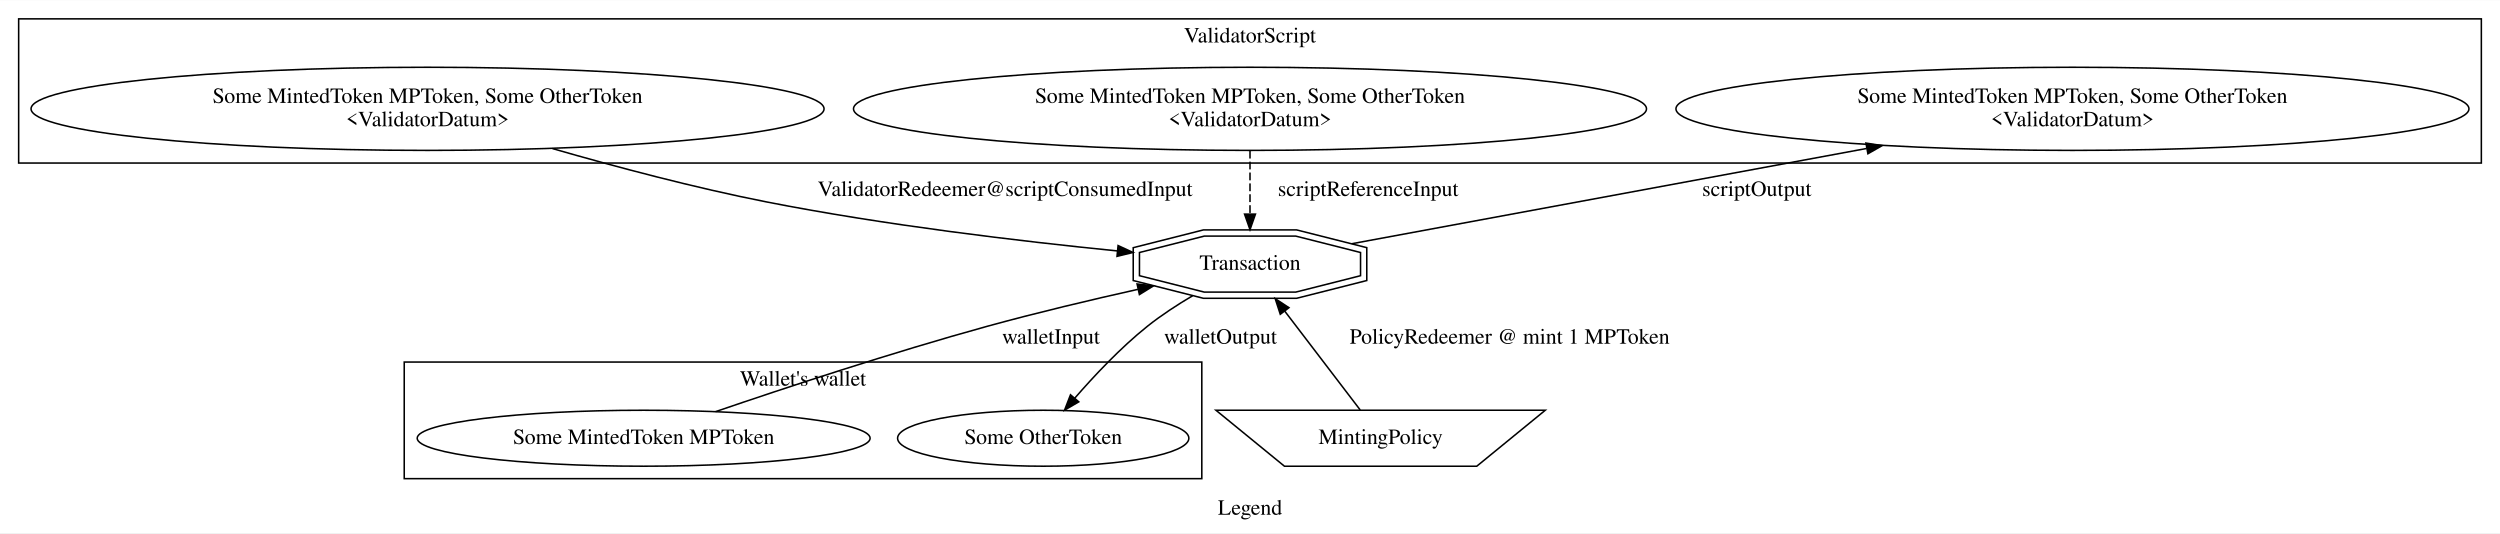
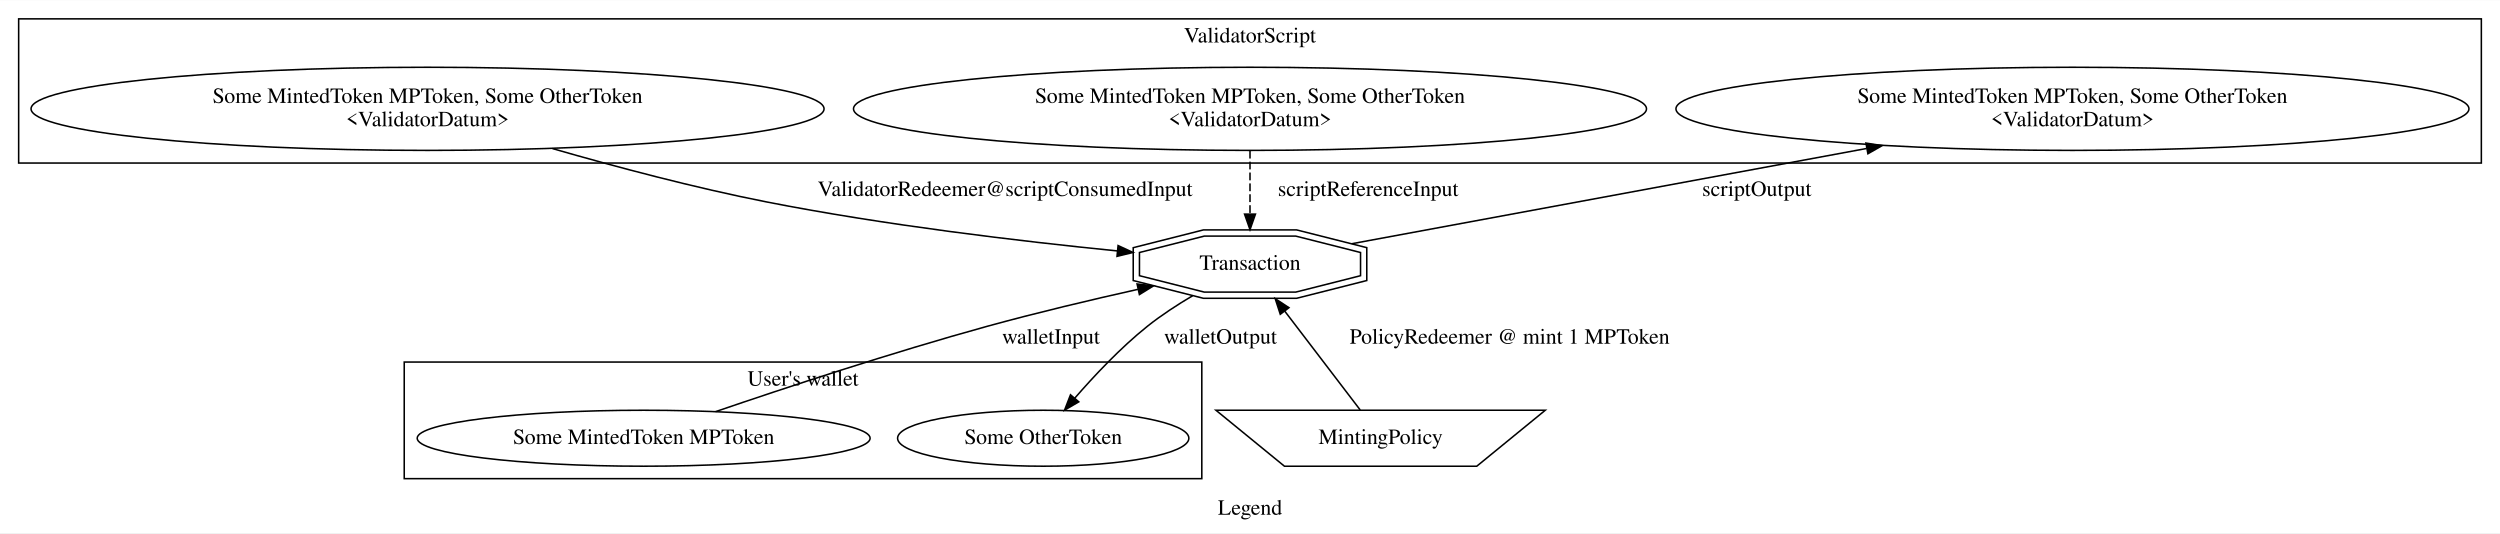
<svg xmlns="http://www.w3.org/2000/svg" width="1608pt" height="343pt" viewBox="0.00 0.00 1608.00 342.74">
  <g id="graph0" class="graph" transform="scale(1 1) rotate(0) translate(4 338.74)">
    <polygon fill="white" stroke="transparent" points="-4,4 -4,-338.74 1604,-338.74 1604,4 -4,4" />
    <text text-anchor="middle" x="800" y="-7.8" font-family="Times,serif" font-size="14.00">Legend</text>
    <g id="clust1" class="cluster">
      <polygon fill="none" stroke="black" points="8,-234 8,-326.74 1592,-326.74 1592,-234 8,-234" />
      <text text-anchor="middle" x="800" y="-311.54" font-family="Times,serif" font-size="14.00">ValidatorScript</text>
    </g>
    <g id="clust2" class="cluster">
      <polygon fill="none" stroke="black" points="256,-31 256,-106 769,-106 769,-31 256,-31" />
-       <text text-anchor="middle" x="512.5" y="-90.8" font-family="Times,serif" font-size="14.00">Wallet's wallet</text>
+       <text text-anchor="middle" x="512.5" y="-90.8" font-family="Times,serif" font-size="14.00">User's wallet</text>
    </g>
    <g id="node1" class="node">
      <ellipse fill="none" stroke="black" cx="271" cy="-268.87" rx="255.03" ry="26.74" />
      <text text-anchor="middle" x="271" y="-272.67" font-family="Times,serif" font-size="14.00">Some MintedToken MPToken, Some OtherToken</text>
      <text text-anchor="middle" x="271" y="-257.67" font-family="Times,serif" font-size="14.00">&lt;ValidatorDatum&gt;</text>
    </g>
    <g id="node6" class="node">
      <polygon fill="none" stroke="black" points="871.1,-161.54 871.1,-176.46 829.45,-187 770.55,-187 728.9,-176.46 728.9,-161.54 770.55,-151 829.45,-151 871.1,-161.54" />
      <polygon fill="none" stroke="black" points="875.11,-158.43 875.11,-179.57 829.95,-191 770.05,-191 724.89,-179.57 724.89,-158.43 770.05,-147 829.95,-147 875.11,-158.43" />
      <text text-anchor="middle" x="800" y="-165.3" font-family="Times,serif" font-size="14.00">Transaction</text>
    </g>
    <g id="edge4" class="edge">
      <path fill="none" stroke="black" d="M351.38,-243.29C392.27,-231.53 442.94,-218.06 489,-209 564.61,-194.12 651.74,-183.77 714.5,-177.49" />
      <polygon fill="black" stroke="black" points="715.15,-180.94 724.75,-176.48 714.46,-173.98 715.15,-180.94" />
      <text text-anchor="middle" x="642.5" y="-212.8" font-family="Times,serif" font-size="14.00">ValidatorRedeemer@scriptConsumedInput</text>
    </g>
    <g id="node2" class="node">
      <ellipse fill="none" stroke="black" cx="1329" cy="-268.87" rx="255.03" ry="26.74" />
      <text text-anchor="middle" x="1329" y="-272.67" font-family="Times,serif" font-size="14.00">Some MintedToken MPToken, Some OtherToken</text>
      <text text-anchor="middle" x="1329" y="-257.67" font-family="Times,serif" font-size="14.00">&lt;ValidatorDatum&gt;</text>
    </g>
    <g id="node3" class="node">
      <ellipse fill="none" stroke="black" cx="800" cy="-268.87" rx="255.03" ry="26.74" />
      <text text-anchor="middle" x="800" y="-272.67" font-family="Times,serif" font-size="14.00">Some MintedToken MPToken, Some OtherToken</text>
      <text text-anchor="middle" x="800" y="-257.67" font-family="Times,serif" font-size="14.00">&lt;ValidatorDatum&gt;</text>
    </g>
    <g id="edge6" class="edge">
      <path fill="none" stroke="black" stroke-dasharray="5,2" d="M800,-241.9C800,-229.39 800,-214.29 800,-201.16" />
      <polygon fill="black" stroke="black" points="803.5,-201.14 800,-191.14 796.5,-201.14 803.5,-201.14" />
      <text text-anchor="middle" x="876" y="-212.8" font-family="Times,serif" font-size="14.00">scriptReferenceInput</text>
    </g>
    <g id="node4" class="node">
      <ellipse fill="none" stroke="black" cx="410" cy="-57" rx="145.67" ry="18" />
      <text text-anchor="middle" x="410" y="-53.3" font-family="Times,serif" font-size="14.00">Some MintedToken MPToken</text>
    </g>
    <g id="edge5" class="edge">
      <path fill="none" stroke="black" d="M456.22,-74.1C500.7,-89.3 570,-112.2 631,-129 662.56,-137.69 697.79,-146.04 727.88,-152.76" />
      <polygon fill="black" stroke="black" points="727.36,-156.23 737.88,-154.98 728.87,-149.39 727.36,-156.23" />
      <text text-anchor="middle" x="672" y="-117.8" font-family="Times,serif" font-size="14.00">walletInput</text>
    </g>
    <g id="node5" class="node">
      <ellipse fill="none" stroke="black" cx="667" cy="-57" rx="93.68" ry="18" />
      <text text-anchor="middle" x="667" y="-53.3" font-family="Times,serif" font-size="14.00">Some OtherToken</text>
    </g>
    <g id="edge1" class="edge">
      <path fill="none" stroke="black" d="M865.38,-182.1C947.66,-197.32 1090.98,-223.83 1196.54,-243.36" />
      <polygon fill="black" stroke="black" points="1196.17,-246.85 1206.64,-245.23 1197.44,-239.97 1196.17,-246.85" />
      <text text-anchor="middle" x="1126" y="-212.8" font-family="Times,serif" font-size="14.00">scriptOutput</text>
    </g>
    <g id="edge2" class="edge">
      <path fill="none" stroke="black" d="M763.17,-148.7C753.33,-142.89 742.94,-136.14 734,-129 716.79,-115.25 699.79,-97.17 687.22,-82.69" />
      <polygon fill="black" stroke="black" points="689.87,-80.41 680.72,-75.07 684.55,-84.95 689.87,-80.41" />
      <text text-anchor="middle" x="781" y="-117.8" font-family="Times,serif" font-size="14.00">walletOutput</text>
    </g>
    <g id="node7" class="node">
      <polygon fill="none" stroke="black" points="822.15,-39 945.85,-39 989.91,-75 778.09,-75 822.15,-39" />
      <text text-anchor="middle" x="884" y="-53.3" font-family="Times,serif" font-size="14.00">MintingPolicy</text>
    </g>
    <g id="edge3" class="edge">
      <path fill="none" stroke="black" d="M822.31,-138.79C837.8,-118.5 857.91,-92.17 870.89,-75.17" />
      <polygon fill="black" stroke="black" points="819.48,-136.72 816.2,-146.79 825.05,-140.97 819.48,-136.72" />
      <text text-anchor="middle" x="967" y="-117.8" font-family="Times,serif" font-size="14.00">PolicyRedeemer @ mint 1 MPToken</text>
    </g>
  </g>
</svg>
